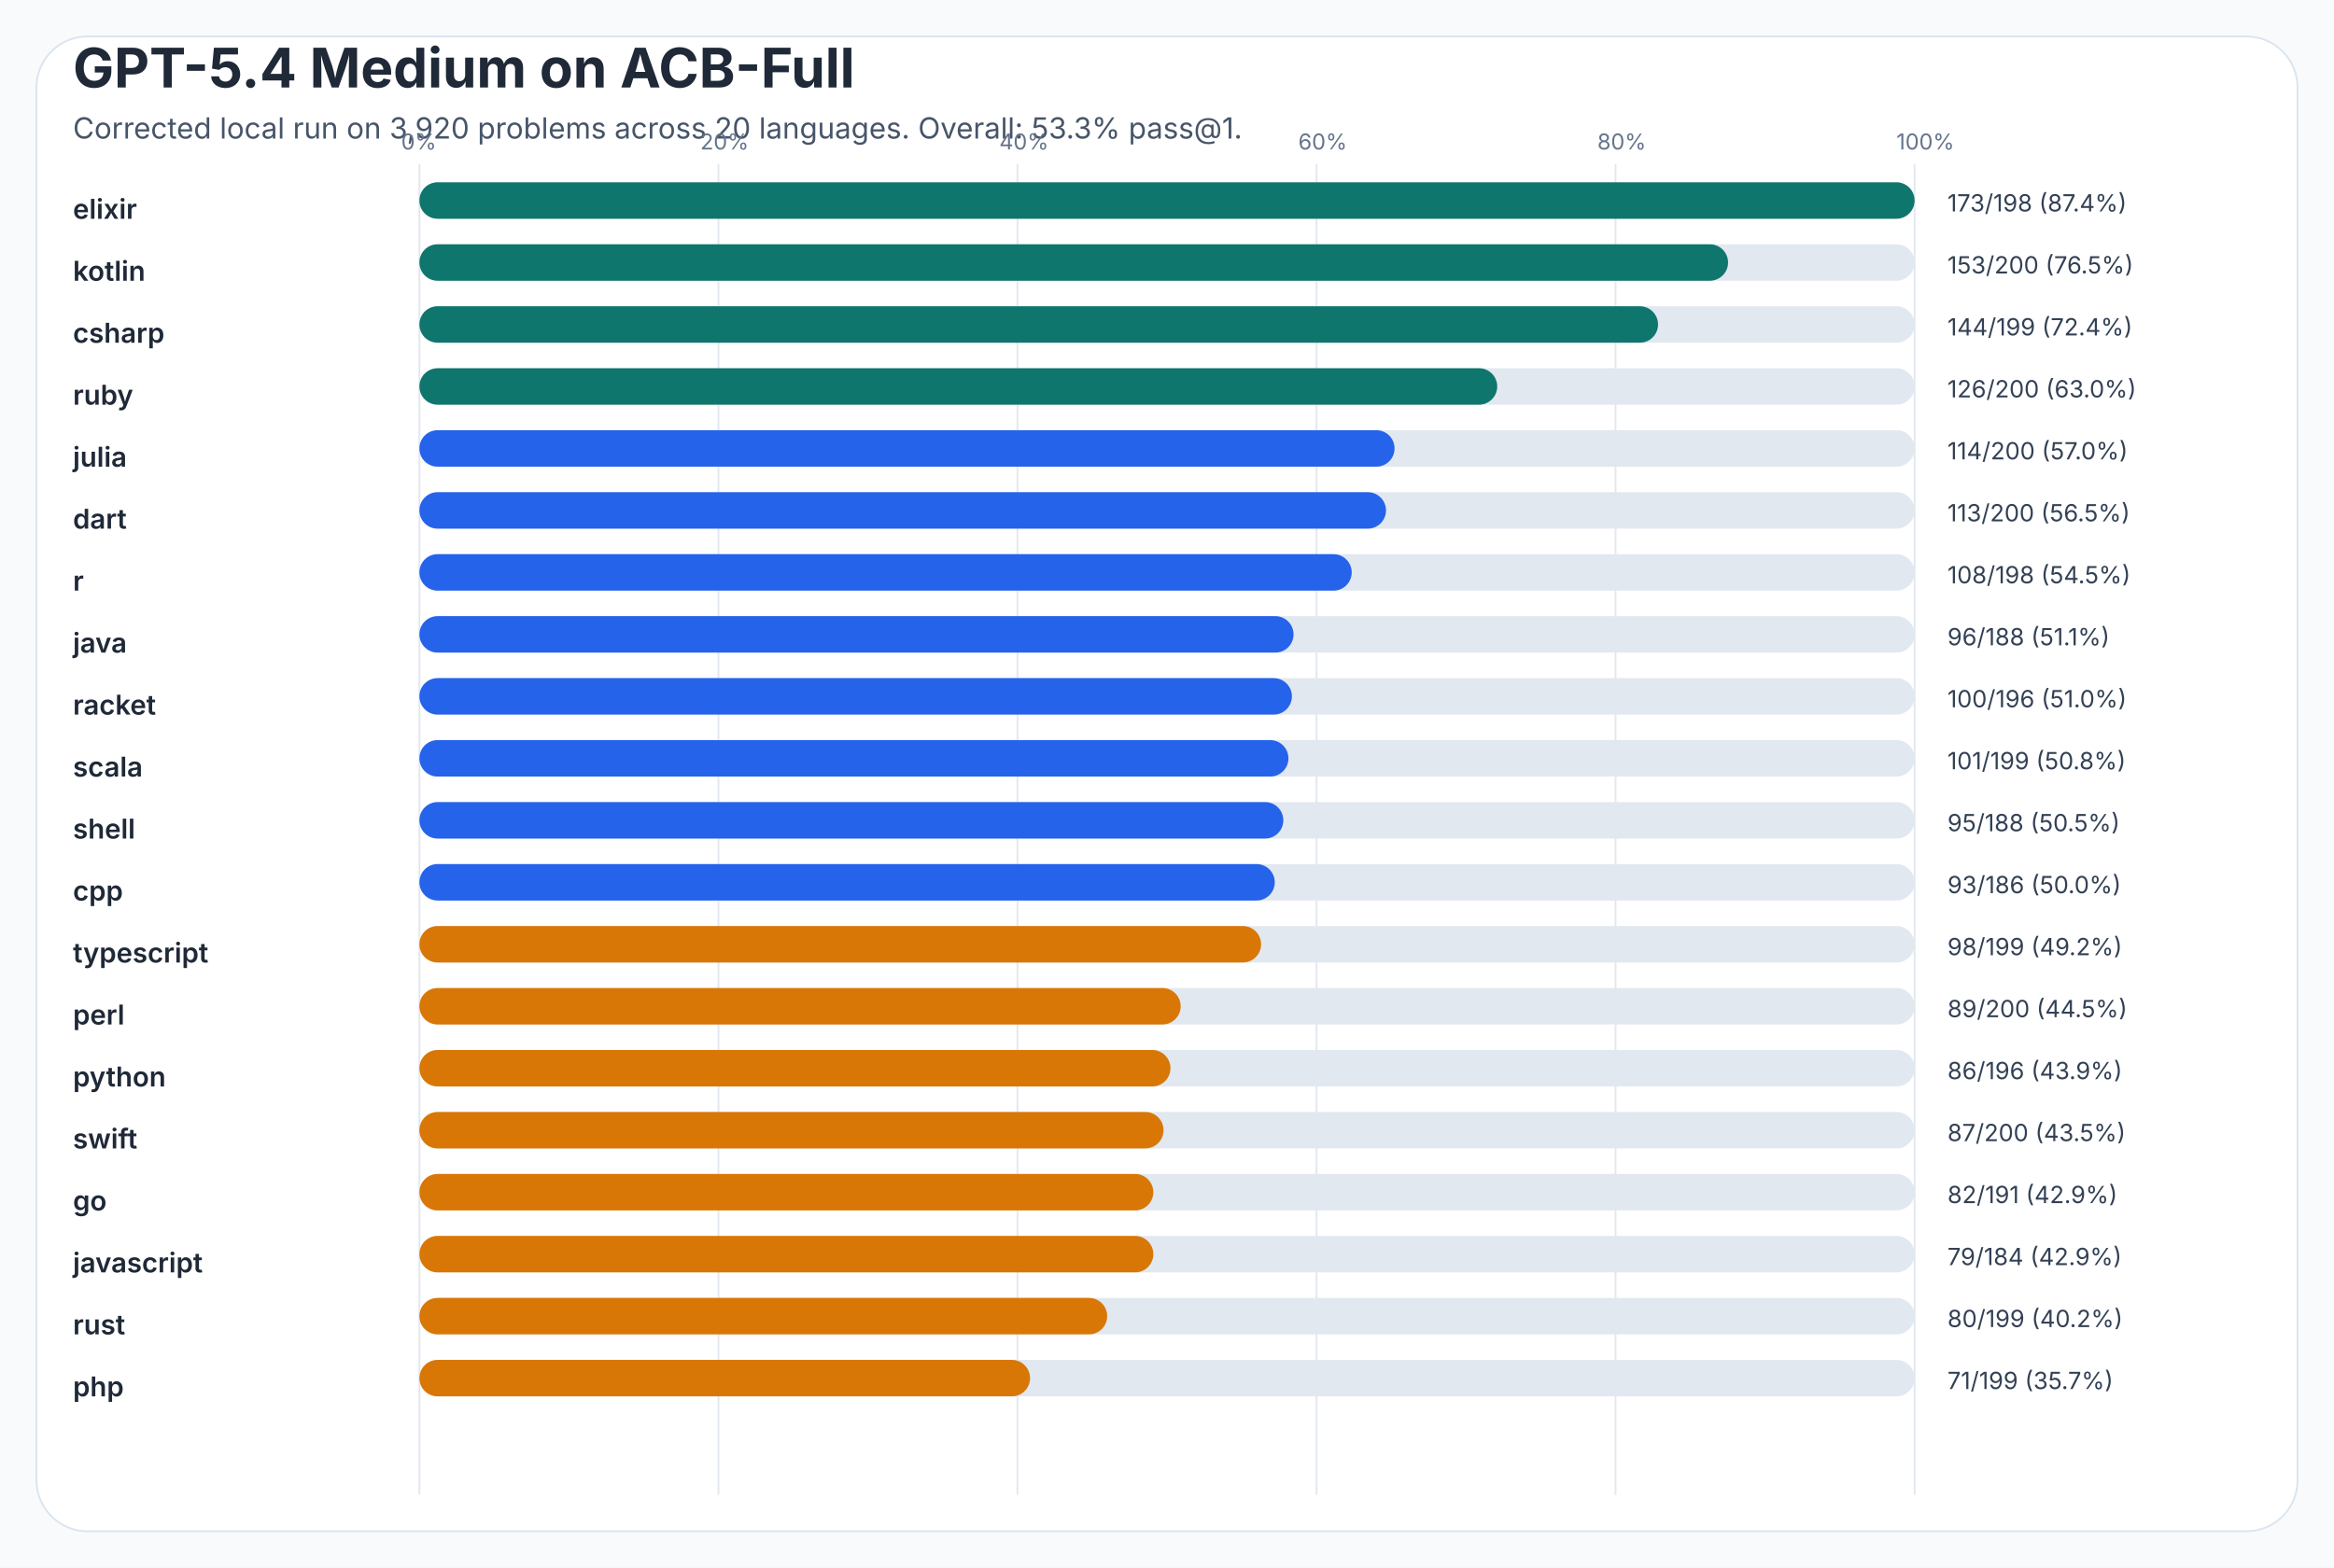
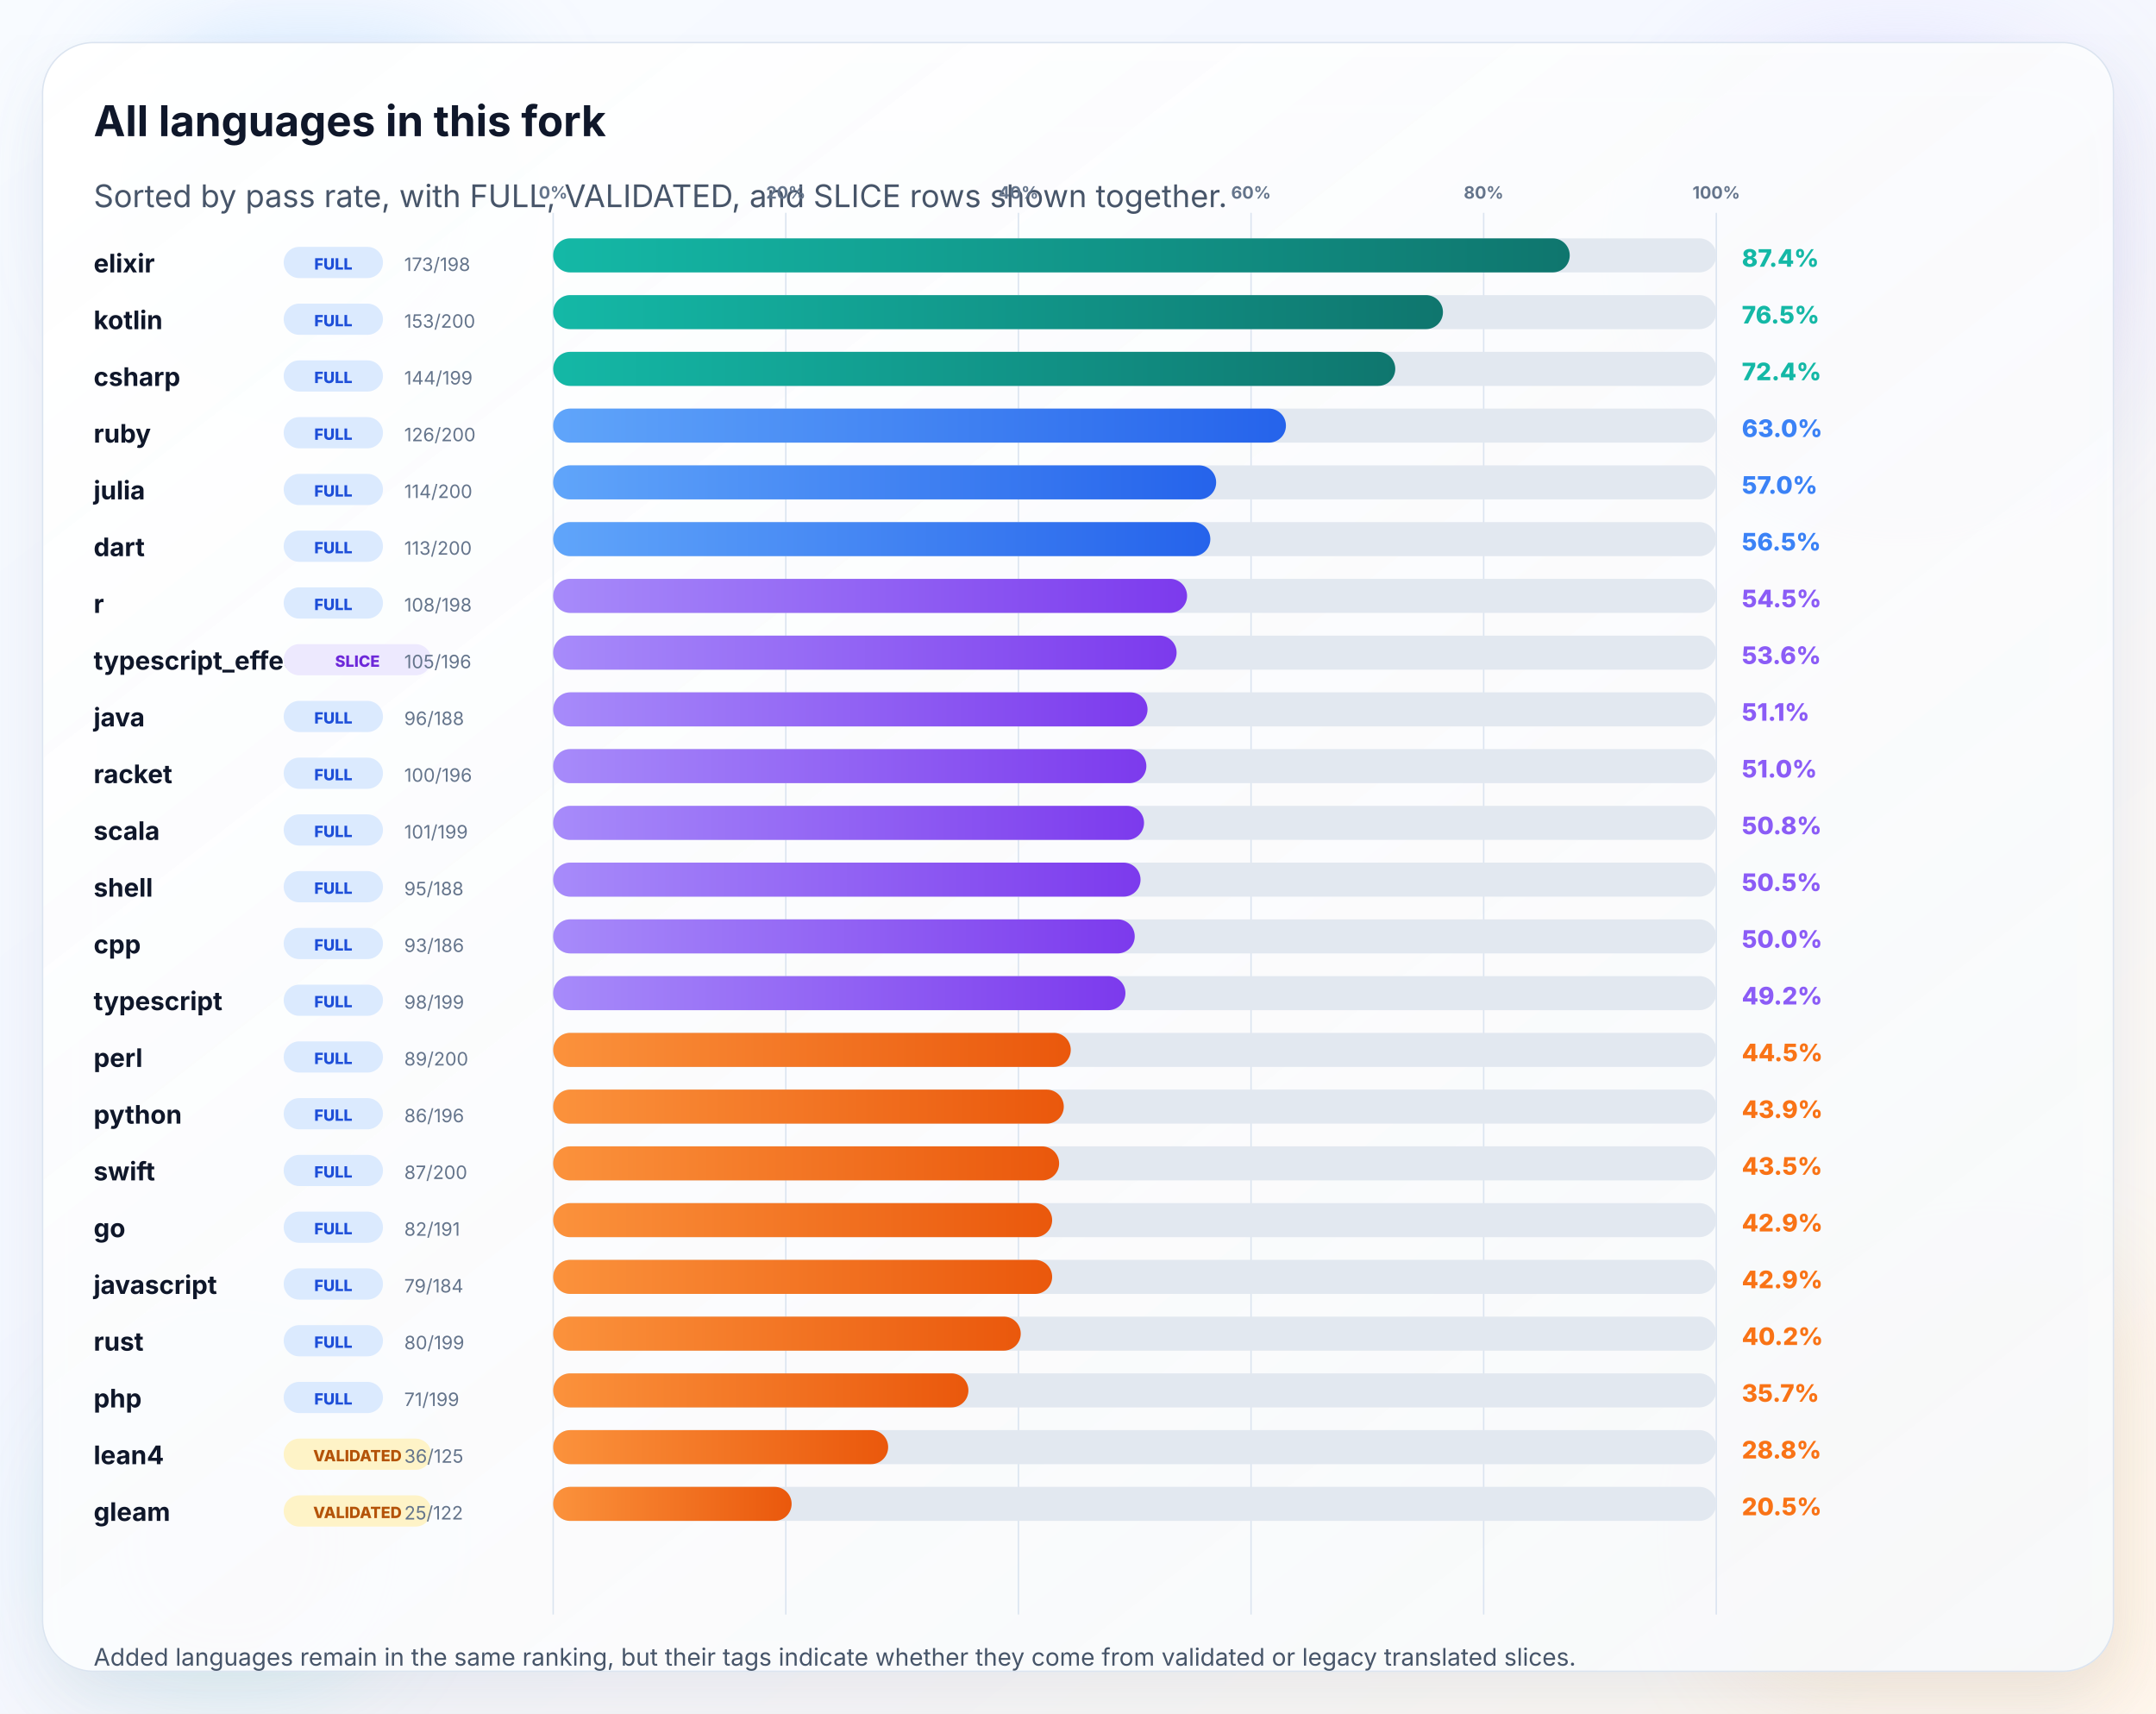
- <svg xmlns="http://www.w3.org/2000/svg" width="1280" height="860" viewBox="0 0 1280 860">
-   <rect width="100%" height="100%" fill="#f8fafc" />
-   <rect x="20" y="20" width="1240" height="820" rx="28" fill="#ffffff" stroke="#dbe4f0" stroke-width="1" />
-   <text x="40" y="48" font-family="Inter,Arial,sans-serif" font-size="30" font-weight="700" fill="#1f2937">GPT-5.4 Medium on ACB-Full</text>
-   <text x="40" y="76" font-family="Inter,Arial,sans-serif" font-size="16" font-weight="normal" fill="#475569">Corrected local run on 3,920 problems across 20 languages. Overall: 53.3% pass@1.</text>
-   <line x1="230.0" y1="90" x2="230.0" y2="820" stroke="#e2e8f0" stroke-width="1" />
-   <text x="220" y="82" font-family="Inter,Arial,sans-serif" font-size="12" font-weight="normal" fill="#64748b">0%</text>
-   <line x1="394.0" y1="90" x2="394.0" y2="820" stroke="#e2e8f0" stroke-width="1" />
-   <text x="384" y="82" font-family="Inter,Arial,sans-serif" font-size="12" font-weight="normal" fill="#64748b">20%</text>
-   <line x1="558.0" y1="90" x2="558.0" y2="820" stroke="#e2e8f0" stroke-width="1" />
-   <text x="548" y="82" font-family="Inter,Arial,sans-serif" font-size="12" font-weight="normal" fill="#64748b">40%</text>
-   <line x1="722.0" y1="90" x2="722.0" y2="820" stroke="#e2e8f0" stroke-width="1" />
-   <text x="712" y="82" font-family="Inter,Arial,sans-serif" font-size="12" font-weight="normal" fill="#64748b">60%</text>
-   <line x1="886.0" y1="90" x2="886.0" y2="820" stroke="#e2e8f0" stroke-width="1" />
-   <text x="876" y="82" font-family="Inter,Arial,sans-serif" font-size="12" font-weight="normal" fill="#64748b">80%</text>
-   <line x1="1050.0" y1="90" x2="1050.0" y2="820" stroke="#e2e8f0" stroke-width="1" />
-   <text x="1040" y="82" font-family="Inter,Arial,sans-serif" font-size="12" font-weight="normal" fill="#64748b">100%</text>
-   <text x="40" y="120" font-family="Inter,Arial,sans-serif" font-size="15" font-weight="600" fill="#1f2937">elixir</text>
-   <rect x="230" y="100" width="820" height="20" rx="10" fill="#e2e8f0" />
-   <rect x="230" y="100" width="820.0" height="20" rx="10" fill="#0f766e" />
-   <text x="1068" y="116" font-family="Inter,Arial,sans-serif" font-size="13" font-weight="normal" fill="#334155">173/198  (87.4%)</text>
-   <text x="40" y="154" font-family="Inter,Arial,sans-serif" font-size="15" font-weight="600" fill="#1f2937">kotlin</text>
-   <rect x="230" y="134" width="820" height="20" rx="10" fill="#e2e8f0" />
-   <rect x="230" y="134" width="717.7" height="20" rx="10" fill="#0f766e" />
-   <text x="1068" y="150" font-family="Inter,Arial,sans-serif" font-size="13" font-weight="normal" fill="#334155">153/200  (76.5%)</text>
-   <text x="40" y="188" font-family="Inter,Arial,sans-serif" font-size="15" font-weight="600" fill="#1f2937">csharp</text>
-   <rect x="230" y="168" width="820" height="20" rx="10" fill="#e2e8f0" />
-   <rect x="230" y="168" width="679.3" height="20" rx="10" fill="#0f766e" />
-   <text x="1068" y="184" font-family="Inter,Arial,sans-serif" font-size="13" font-weight="normal" fill="#334155">144/199  (72.4%)</text>
-   <text x="40" y="222" font-family="Inter,Arial,sans-serif" font-size="15" font-weight="600" fill="#1f2937">ruby</text>
-   <rect x="230" y="202" width="820" height="20" rx="10" fill="#e2e8f0" />
-   <rect x="230" y="202" width="591.1" height="20" rx="10" fill="#0f766e" />
-   <text x="1068" y="218" font-family="Inter,Arial,sans-serif" font-size="13" font-weight="normal" fill="#334155">126/200  (63.0%)</text>
-   <text x="40" y="256" font-family="Inter,Arial,sans-serif" font-size="15" font-weight="600" fill="#1f2937">julia</text>
-   <rect x="230" y="236" width="820" height="20" rx="10" fill="#e2e8f0" />
-   <rect x="230" y="236" width="534.8" height="20" rx="10" fill="#2563eb" />
-   <text x="1068" y="252" font-family="Inter,Arial,sans-serif" font-size="13" font-weight="normal" fill="#334155">114/200  (57.0%)</text>
-   <text x="40" y="290" font-family="Inter,Arial,sans-serif" font-size="15" font-weight="600" fill="#1f2937">dart</text>
-   <rect x="230" y="270" width="820" height="20" rx="10" fill="#e2e8f0" />
-   <rect x="230" y="270" width="530.1" height="20" rx="10" fill="#2563eb" />
-   <text x="1068" y="286" font-family="Inter,Arial,sans-serif" font-size="13" font-weight="normal" fill="#334155">113/200  (56.5%)</text>
-   <text x="40" y="324" font-family="Inter,Arial,sans-serif" font-size="15" font-weight="600" fill="#1f2937">r</text>
-   <rect x="230" y="304" width="820" height="20" rx="10" fill="#e2e8f0" />
-   <rect x="230" y="304" width="511.3" height="20" rx="10" fill="#2563eb" />
-   <text x="1068" y="320" font-family="Inter,Arial,sans-serif" font-size="13" font-weight="normal" fill="#334155">108/198  (54.5%)</text>
-   <text x="40" y="358" font-family="Inter,Arial,sans-serif" font-size="15" font-weight="600" fill="#1f2937">java</text>
-   <rect x="230" y="338" width="820" height="20" rx="10" fill="#e2e8f0" />
-   <rect x="230" y="338" width="479.4" height="20" rx="10" fill="#2563eb" />
-   <text x="1068" y="354" font-family="Inter,Arial,sans-serif" font-size="13" font-weight="normal" fill="#334155">96/188  (51.1%)</text>
-   <text x="40" y="392" font-family="Inter,Arial,sans-serif" font-size="15" font-weight="600" fill="#1f2937">racket</text>
-   <rect x="230" y="372" width="820" height="20" rx="10" fill="#e2e8f0" />
-   <rect x="230" y="372" width="478.5" height="20" rx="10" fill="#2563eb" />
-   <text x="1068" y="388" font-family="Inter,Arial,sans-serif" font-size="13" font-weight="normal" fill="#334155">100/196  (51.0%)</text>
-   <text x="40" y="426" font-family="Inter,Arial,sans-serif" font-size="15" font-weight="600" fill="#1f2937">scala</text>
-   <rect x="230" y="406" width="820" height="20" rx="10" fill="#e2e8f0" />
-   <rect x="230" y="406" width="476.6" height="20" rx="10" fill="#2563eb" />
-   <text x="1068" y="422" font-family="Inter,Arial,sans-serif" font-size="13" font-weight="normal" fill="#334155">101/199  (50.8%)</text>
-   <text x="40" y="460" font-family="Inter,Arial,sans-serif" font-size="15" font-weight="600" fill="#1f2937">shell</text>
-   <rect x="230" y="440" width="820" height="20" rx="10" fill="#e2e8f0" />
-   <rect x="230" y="440" width="473.8" height="20" rx="10" fill="#2563eb" />
-   <text x="1068" y="456" font-family="Inter,Arial,sans-serif" font-size="13" font-weight="normal" fill="#334155">95/188  (50.5%)</text>
-   <text x="40" y="494" font-family="Inter,Arial,sans-serif" font-size="15" font-weight="600" fill="#1f2937">cpp</text>
-   <rect x="230" y="474" width="820" height="20" rx="10" fill="#e2e8f0" />
-   <rect x="230" y="474" width="469.1" height="20" rx="10" fill="#2563eb" />
-   <text x="1068" y="490" font-family="Inter,Arial,sans-serif" font-size="13" font-weight="normal" fill="#334155">93/186  (50.0%)</text>
-   <text x="40" y="528" font-family="Inter,Arial,sans-serif" font-size="15" font-weight="600" fill="#1f2937">typescript</text>
-   <rect x="230" y="508" width="820" height="20" rx="10" fill="#e2e8f0" />
-   <rect x="230" y="508" width="461.6" height="20" rx="10" fill="#d97706" />
-   <text x="1068" y="524" font-family="Inter,Arial,sans-serif" font-size="13" font-weight="normal" fill="#334155">98/199  (49.2%)</text>
-   <text x="40" y="562" font-family="Inter,Arial,sans-serif" font-size="15" font-weight="600" fill="#1f2937">perl</text>
-   <rect x="230" y="542" width="820" height="20" rx="10" fill="#e2e8f0" />
-   <rect x="230" y="542" width="417.5" height="20" rx="10" fill="#d97706" />
-   <text x="1068" y="558" font-family="Inter,Arial,sans-serif" font-size="13" font-weight="normal" fill="#334155">89/200  (44.5%)</text>
-   <text x="40" y="596" font-family="Inter,Arial,sans-serif" font-size="15" font-weight="600" fill="#1f2937">python</text>
-   <rect x="230" y="576" width="820" height="20" rx="10" fill="#e2e8f0" />
-   <rect x="230" y="576" width="411.9" height="20" rx="10" fill="#d97706" />
-   <text x="1068" y="592" font-family="Inter,Arial,sans-serif" font-size="13" font-weight="normal" fill="#334155">86/196  (43.9%)</text>
-   <text x="40" y="630" font-family="Inter,Arial,sans-serif" font-size="15" font-weight="600" fill="#1f2937">swift</text>
-   <rect x="230" y="610" width="820" height="20" rx="10" fill="#e2e8f0" />
-   <rect x="230" y="610" width="408.1" height="20" rx="10" fill="#d97706" />
-   <text x="1068" y="626" font-family="Inter,Arial,sans-serif" font-size="13" font-weight="normal" fill="#334155">87/200  (43.5%)</text>
-   <text x="40" y="664" font-family="Inter,Arial,sans-serif" font-size="15" font-weight="600" fill="#1f2937">go</text>
-   <rect x="230" y="644" width="820" height="20" rx="10" fill="#e2e8f0" />
-   <rect x="230" y="644" width="402.5" height="20" rx="10" fill="#d97706" />
-   <text x="1068" y="660" font-family="Inter,Arial,sans-serif" font-size="13" font-weight="normal" fill="#334155">82/191  (42.9%)</text>
-   <text x="40" y="698" font-family="Inter,Arial,sans-serif" font-size="15" font-weight="600" fill="#1f2937">javascript</text>
-   <rect x="230" y="678" width="820" height="20" rx="10" fill="#e2e8f0" />
-   <rect x="230" y="678" width="402.5" height="20" rx="10" fill="#d97706" />
-   <text x="1068" y="694" font-family="Inter,Arial,sans-serif" font-size="13" font-weight="normal" fill="#334155">79/184  (42.9%)</text>
-   <text x="40" y="732" font-family="Inter,Arial,sans-serif" font-size="15" font-weight="600" fill="#1f2937">rust</text>
-   <rect x="230" y="712" width="820" height="20" rx="10" fill="#e2e8f0" />
-   <rect x="230" y="712" width="377.2" height="20" rx="10" fill="#d97706" />
-   <text x="1068" y="728" font-family="Inter,Arial,sans-serif" font-size="13" font-weight="normal" fill="#334155">80/199  (40.2%)</text>
-   <text x="40" y="766" font-family="Inter,Arial,sans-serif" font-size="15" font-weight="600" fill="#1f2937">php</text>
-   <rect x="230" y="746" width="820" height="20" rx="10" fill="#e2e8f0" />
-   <rect x="230" y="746" width="334.9" height="20" rx="10" fill="#d97706" />
-   <text x="1068" y="762" font-family="Inter,Arial,sans-serif" font-size="13" font-weight="normal" fill="#334155">71/199  (35.7%)</text>
+ <svg xmlns="http://www.w3.org/2000/svg" width="1520" height="1208" viewBox="0 0 1520 1208">
+   <defs>
+     <linearGradient id="bg" x1="0%" y1="0%" x2="100%" y2="100%">
+       <stop offset="0%" stop-color="#f8fbff" />
+       <stop offset="45%" stop-color="#f4f7ff" />
+       <stop offset="100%" stop-color="#fff8ef" />
+     </linearGradient>
+     <linearGradient id="titlegrad" x1="0%" y1="0%" x2="100%" y2="0%">
+       <stop offset="0%" stop-color="#0f766e" />
+       <stop offset="50%" stop-color="#2563eb" />
+       <stop offset="100%" stop-color="#7c3aed" />
+     </linearGradient>
+     <linearGradient id="cardgrad" x1="0%" y1="0%" x2="100%" y2="100%">
+       <stop offset="0%" stop-color="#ffffff" stop-opacity="0.98" />
+       <stop offset="100%" stop-color="#f8fafc" stop-opacity="0.92" />
+     </linearGradient>
+     <linearGradient id="elitegrad" x1="0%" y1="0%" x2="100%" y2="0%">
+       <stop offset="0%" stop-color="#14b8a6" />
+       <stop offset="100%" stop-color="#0f766e" />
+     </linearGradient>
+     <linearGradient id="stronggrad" x1="0%" y1="0%" x2="100%" y2="0%">
+       <stop offset="0%" stop-color="#60a5fa" />
+       <stop offset="100%" stop-color="#2563eb" />
+     </linearGradient>
+     <linearGradient id="capablegrad" x1="0%" y1="0%" x2="100%" y2="0%">
+       <stop offset="0%" stop-color="#a78bfa" />
+       <stop offset="100%" stop-color="#7c3aed" />
+     </linearGradient>
+     <linearGradient id="emerginggrad" x1="0%" y1="0%" x2="100%" y2="0%">
+       <stop offset="0%" stop-color="#fb923c" />
+       <stop offset="100%" stop-color="#ea580c" />
+     </linearGradient>
+     <filter id="shadow" x="-30%" y="-30%" width="160%" height="160%">
+       <feDropShadow dx="0" dy="24" stdDeviation="24" flood-color="#94a3b8" flood-opacity="0.18" />
+     </filter>
+     <filter id="softblur" x="-50%" y="-50%" width="200%" height="200%">
+       <feGaussianBlur stdDeviation="36" />
+     </filter>
+   </defs>
+   <rect width="1520" height="1208" fill="url(#bg)" />
+   <circle cx="220" cy="140" r="150" fill="#93c5fd" opacity="0.28" filter="url(#softblur)" />
+   <circle cx="1340" cy="180" r="170" fill="#c4b5fd" opacity="0.22" filter="url(#softblur)" />
+   <circle cx="1400" cy="1078" r="190" fill="#fdba74" opacity="0.18" filter="url(#softblur)" />
+   <circle cx="160" cy="1088" r="120" fill="#2dd4bf" opacity="0.12" filter="url(#softblur)" />
+   <rect x="30" y="30" width="1460" height="1148" rx="36" fill="url(#cardgrad)" stroke="#dbe4f0" stroke-width="1" filter="url(#shadow)" />
+   <text x="66" y="96" font-family="'Space Grotesk','Avenir Next','Inter','Segoe UI',sans-serif" font-size="30" font-weight="700" fill="#0f172a">All languages in this fork</text>
+   <text x="66" y="146" font-family="'DM Sans','Inter','Segoe UI',sans-serif" font-size="22" font-weight="400" fill="#475569">Sorted by pass rate, with FULL, VALIDATED, and SLICE rows shown together.</text>
+   <line x1="390.0" y1="150" x2="390.0" y2="1138" stroke="#dbe4f0" stroke-width="1" />
+   <text x="390.0" y="140" font-family="'Space Grotesk','Avenir Next','Inter','Segoe UI',sans-serif" font-size="12" font-weight="700" fill="#64748b" text-anchor="middle">0%</text>
+   <line x1="554.0" y1="150" x2="554.0" y2="1138" stroke="#dbe4f0" stroke-width="1" />
+   <text x="554.0" y="140" font-family="'Space Grotesk','Avenir Next','Inter','Segoe UI',sans-serif" font-size="12" font-weight="700" fill="#64748b" text-anchor="middle">20%</text>
+   <line x1="718.0" y1="150" x2="718.0" y2="1138" stroke="#dbe4f0" stroke-width="1" />
+   <text x="718.0" y="140" font-family="'Space Grotesk','Avenir Next','Inter','Segoe UI',sans-serif" font-size="12" font-weight="700" fill="#64748b" text-anchor="middle">40%</text>
+   <line x1="882.0" y1="150" x2="882.0" y2="1138" stroke="#dbe4f0" stroke-width="1" />
+   <text x="882.0" y="140" font-family="'Space Grotesk','Avenir Next','Inter','Segoe UI',sans-serif" font-size="12" font-weight="700" fill="#64748b" text-anchor="middle">60%</text>
+   <line x1="1046.0" y1="150" x2="1046.0" y2="1138" stroke="#dbe4f0" stroke-width="1" />
+   <text x="1046.0" y="140" font-family="'Space Grotesk','Avenir Next','Inter','Segoe UI',sans-serif" font-size="12" font-weight="700" fill="#64748b" text-anchor="middle">80%</text>
+   <line x1="1210.0" y1="150" x2="1210.0" y2="1138" stroke="#dbe4f0" stroke-width="1" />
+   <text x="1210.0" y="140" font-family="'Space Grotesk','Avenir Next','Inter','Segoe UI',sans-serif" font-size="12" font-weight="700" fill="#64748b" text-anchor="middle">100%</text>
+   <text x="66" y="192" font-family="'Space Grotesk','Avenir Next','Inter','Segoe UI',sans-serif" font-size="18" font-weight="700" fill="#0f172a">elixir</text>
+   <rect x="200" y="174" width="70" height="22" rx="11" fill="#dbeafe" />
+   <text x="235.0" y="190" font-family="'Space Grotesk','Avenir Next','Inter','Segoe UI',sans-serif" font-size="11" font-weight="800" fill="#1d4ed8" text-anchor="middle">FULL</text>
+   <text x="285" y="191" font-family="'DM Sans','Inter','Segoe UI',sans-serif" font-size="13" font-weight="400" fill="#64748b">173/198</text>
+   <rect x="390" y="168" width="820" height="24" rx="12" fill="#e2e8f0" />
+   <rect x="390" y="168" width="716.68" height="24" rx="12" fill="url(#elitegrad)" />
+   <text x="1228" y="188" font-family="'Space Grotesk','Avenir Next','Inter','Segoe UI',sans-serif" font-size="17" font-weight="800" fill="#14b8a6">87.4%</text>
+   <text x="66" y="232" font-family="'Space Grotesk','Avenir Next','Inter','Segoe UI',sans-serif" font-size="18" font-weight="700" fill="#0f172a">kotlin</text>
+   <rect x="200" y="214" width="70" height="22" rx="11" fill="#dbeafe" />
+   <text x="235.0" y="230" font-family="'Space Grotesk','Avenir Next','Inter','Segoe UI',sans-serif" font-size="11" font-weight="800" fill="#1d4ed8" text-anchor="middle">FULL</text>
+   <text x="285" y="231" font-family="'DM Sans','Inter','Segoe UI',sans-serif" font-size="13" font-weight="400" fill="#64748b">153/200</text>
+   <rect x="390" y="208" width="820" height="24" rx="12" fill="#e2e8f0" />
+   <rect x="390" y="208" width="627.3" height="24" rx="12" fill="url(#elitegrad)" />
+   <text x="1228" y="228" font-family="'Space Grotesk','Avenir Next','Inter','Segoe UI',sans-serif" font-size="17" font-weight="800" fill="#14b8a6">76.5%</text>
+   <text x="66" y="272" font-family="'Space Grotesk','Avenir Next','Inter','Segoe UI',sans-serif" font-size="18" font-weight="700" fill="#0f172a">csharp</text>
+   <rect x="200" y="254" width="70" height="22" rx="11" fill="#dbeafe" />
+   <text x="235.0" y="270" font-family="'Space Grotesk','Avenir Next','Inter','Segoe UI',sans-serif" font-size="11" font-weight="800" fill="#1d4ed8" text-anchor="middle">FULL</text>
+   <text x="285" y="271" font-family="'DM Sans','Inter','Segoe UI',sans-serif" font-size="13" font-weight="400" fill="#64748b">144/199</text>
+   <rect x="390" y="248" width="820" height="24" rx="12" fill="#e2e8f0" />
+   <rect x="390" y="248" width="593.68" height="24" rx="12" fill="url(#elitegrad)" />
+   <text x="1228" y="268" font-family="'Space Grotesk','Avenir Next','Inter','Segoe UI',sans-serif" font-size="17" font-weight="800" fill="#14b8a6">72.4%</text>
+   <text x="66" y="312" font-family="'Space Grotesk','Avenir Next','Inter','Segoe UI',sans-serif" font-size="18" font-weight="700" fill="#0f172a">ruby</text>
+   <rect x="200" y="294" width="70" height="22" rx="11" fill="#dbeafe" />
+   <text x="235.0" y="310" font-family="'Space Grotesk','Avenir Next','Inter','Segoe UI',sans-serif" font-size="11" font-weight="800" fill="#1d4ed8" text-anchor="middle">FULL</text>
+   <text x="285" y="311" font-family="'DM Sans','Inter','Segoe UI',sans-serif" font-size="13" font-weight="400" fill="#64748b">126/200</text>
+   <rect x="390" y="288" width="820" height="24" rx="12" fill="#e2e8f0" />
+   <rect x="390" y="288" width="516.6" height="24" rx="12" fill="url(#stronggrad)" />
+   <text x="1228" y="308" font-family="'Space Grotesk','Avenir Next','Inter','Segoe UI',sans-serif" font-size="17" font-weight="800" fill="#3b82f6">63.0%</text>
+   <text x="66" y="352" font-family="'Space Grotesk','Avenir Next','Inter','Segoe UI',sans-serif" font-size="18" font-weight="700" fill="#0f172a">julia</text>
+   <rect x="200" y="334" width="70" height="22" rx="11" fill="#dbeafe" />
+   <text x="235.0" y="350" font-family="'Space Grotesk','Avenir Next','Inter','Segoe UI',sans-serif" font-size="11" font-weight="800" fill="#1d4ed8" text-anchor="middle">FULL</text>
+   <text x="285" y="351" font-family="'DM Sans','Inter','Segoe UI',sans-serif" font-size="13" font-weight="400" fill="#64748b">114/200</text>
+   <rect x="390" y="328" width="820" height="24" rx="12" fill="#e2e8f0" />
+   <rect x="390" y="328" width="467.4" height="24" rx="12" fill="url(#stronggrad)" />
+   <text x="1228" y="348" font-family="'Space Grotesk','Avenir Next','Inter','Segoe UI',sans-serif" font-size="17" font-weight="800" fill="#3b82f6">57.0%</text>
+   <text x="66" y="392" font-family="'Space Grotesk','Avenir Next','Inter','Segoe UI',sans-serif" font-size="18" font-weight="700" fill="#0f172a">dart</text>
+   <rect x="200" y="374" width="70" height="22" rx="11" fill="#dbeafe" />
+   <text x="235.0" y="390" font-family="'Space Grotesk','Avenir Next','Inter','Segoe UI',sans-serif" font-size="11" font-weight="800" fill="#1d4ed8" text-anchor="middle">FULL</text>
+   <text x="285" y="391" font-family="'DM Sans','Inter','Segoe UI',sans-serif" font-size="13" font-weight="400" fill="#64748b">113/200</text>
+   <rect x="390" y="368" width="820" height="24" rx="12" fill="#e2e8f0" />
+   <rect x="390" y="368" width="463.3" height="24" rx="12" fill="url(#stronggrad)" />
+   <text x="1228" y="388" font-family="'Space Grotesk','Avenir Next','Inter','Segoe UI',sans-serif" font-size="17" font-weight="800" fill="#3b82f6">56.5%</text>
+   <text x="66" y="432" font-family="'Space Grotesk','Avenir Next','Inter','Segoe UI',sans-serif" font-size="18" font-weight="700" fill="#0f172a">r</text>
+   <rect x="200" y="414" width="70" height="22" rx="11" fill="#dbeafe" />
+   <text x="235.0" y="430" font-family="'Space Grotesk','Avenir Next','Inter','Segoe UI',sans-serif" font-size="11" font-weight="800" fill="#1d4ed8" text-anchor="middle">FULL</text>
+   <text x="285" y="431" font-family="'DM Sans','Inter','Segoe UI',sans-serif" font-size="13" font-weight="400" fill="#64748b">108/198</text>
+   <rect x="390" y="408" width="820" height="24" rx="12" fill="#e2e8f0" />
+   <rect x="390" y="408" width="446.9" height="24" rx="12" fill="url(#capablegrad)" />
+   <text x="1228" y="428" font-family="'Space Grotesk','Avenir Next','Inter','Segoe UI',sans-serif" font-size="17" font-weight="800" fill="#8b5cf6">54.5%</text>
+   <text x="66" y="472" font-family="'Space Grotesk','Avenir Next','Inter','Segoe UI',sans-serif" font-size="18" font-weight="700" fill="#0f172a">typescript_effect</text>
+   <rect x="200" y="454" width="104" height="22" rx="11" fill="#ede9fe" />
+   <text x="252.0" y="470" font-family="'Space Grotesk','Avenir Next','Inter','Segoe UI',sans-serif" font-size="11" font-weight="800" fill="#6d28d9" text-anchor="middle">SLICE</text>
+   <text x="285" y="471" font-family="'DM Sans','Inter','Segoe UI',sans-serif" font-size="13" font-weight="400" fill="#64748b">105/196</text>
+   <rect x="390" y="448" width="820" height="24" rx="12" fill="#e2e8f0" />
+   <rect x="390" y="448" width="439.52" height="24" rx="12" fill="url(#capablegrad)" />
+   <text x="1228" y="468" font-family="'Space Grotesk','Avenir Next','Inter','Segoe UI',sans-serif" font-size="17" font-weight="800" fill="#8b5cf6">53.6%</text>
+   <text x="66" y="512" font-family="'Space Grotesk','Avenir Next','Inter','Segoe UI',sans-serif" font-size="18" font-weight="700" fill="#0f172a">java</text>
+   <rect x="200" y="494" width="70" height="22" rx="11" fill="#dbeafe" />
+   <text x="235.0" y="510" font-family="'Space Grotesk','Avenir Next','Inter','Segoe UI',sans-serif" font-size="11" font-weight="800" fill="#1d4ed8" text-anchor="middle">FULL</text>
+   <text x="285" y="511" font-family="'DM Sans','Inter','Segoe UI',sans-serif" font-size="13" font-weight="400" fill="#64748b">96/188</text>
+   <rect x="390" y="488" width="820" height="24" rx="12" fill="#e2e8f0" />
+   <rect x="390" y="488" width="419.02" height="24" rx="12" fill="url(#capablegrad)" />
+   <text x="1228" y="508" font-family="'Space Grotesk','Avenir Next','Inter','Segoe UI',sans-serif" font-size="17" font-weight="800" fill="#8b5cf6">51.1%</text>
+   <text x="66" y="552" font-family="'Space Grotesk','Avenir Next','Inter','Segoe UI',sans-serif" font-size="18" font-weight="700" fill="#0f172a">racket</text>
+   <rect x="200" y="534" width="70" height="22" rx="11" fill="#dbeafe" />
+   <text x="235.0" y="550" font-family="'Space Grotesk','Avenir Next','Inter','Segoe UI',sans-serif" font-size="11" font-weight="800" fill="#1d4ed8" text-anchor="middle">FULL</text>
+   <text x="285" y="551" font-family="'DM Sans','Inter','Segoe UI',sans-serif" font-size="13" font-weight="400" fill="#64748b">100/196</text>
+   <rect x="390" y="528" width="820" height="24" rx="12" fill="#e2e8f0" />
+   <rect x="390" y="528" width="418.2" height="24" rx="12" fill="url(#capablegrad)" />
+   <text x="1228" y="548" font-family="'Space Grotesk','Avenir Next','Inter','Segoe UI',sans-serif" font-size="17" font-weight="800" fill="#8b5cf6">51.0%</text>
+   <text x="66" y="592" font-family="'Space Grotesk','Avenir Next','Inter','Segoe UI',sans-serif" font-size="18" font-weight="700" fill="#0f172a">scala</text>
+   <rect x="200" y="574" width="70" height="22" rx="11" fill="#dbeafe" />
+   <text x="235.0" y="590" font-family="'Space Grotesk','Avenir Next','Inter','Segoe UI',sans-serif" font-size="11" font-weight="800" fill="#1d4ed8" text-anchor="middle">FULL</text>
+   <text x="285" y="591" font-family="'DM Sans','Inter','Segoe UI',sans-serif" font-size="13" font-weight="400" fill="#64748b">101/199</text>
+   <rect x="390" y="568" width="820" height="24" rx="12" fill="#e2e8f0" />
+   <rect x="390" y="568" width="416.56" height="24" rx="12" fill="url(#capablegrad)" />
+   <text x="1228" y="588" font-family="'Space Grotesk','Avenir Next','Inter','Segoe UI',sans-serif" font-size="17" font-weight="800" fill="#8b5cf6">50.8%</text>
+   <text x="66" y="632" font-family="'Space Grotesk','Avenir Next','Inter','Segoe UI',sans-serif" font-size="18" font-weight="700" fill="#0f172a">shell</text>
+   <rect x="200" y="614" width="70" height="22" rx="11" fill="#dbeafe" />
+   <text x="235.0" y="630" font-family="'Space Grotesk','Avenir Next','Inter','Segoe UI',sans-serif" font-size="11" font-weight="800" fill="#1d4ed8" text-anchor="middle">FULL</text>
+   <text x="285" y="631" font-family="'DM Sans','Inter','Segoe UI',sans-serif" font-size="13" font-weight="400" fill="#64748b">95/188</text>
+   <rect x="390" y="608" width="820" height="24" rx="12" fill="#e2e8f0" />
+   <rect x="390" y="608" width="414.1" height="24" rx="12" fill="url(#capablegrad)" />
+   <text x="1228" y="628" font-family="'Space Grotesk','Avenir Next','Inter','Segoe UI',sans-serif" font-size="17" font-weight="800" fill="#8b5cf6">50.5%</text>
+   <text x="66" y="672" font-family="'Space Grotesk','Avenir Next','Inter','Segoe UI',sans-serif" font-size="18" font-weight="700" fill="#0f172a">cpp</text>
+   <rect x="200" y="654" width="70" height="22" rx="11" fill="#dbeafe" />
+   <text x="235.0" y="670" font-family="'Space Grotesk','Avenir Next','Inter','Segoe UI',sans-serif" font-size="11" font-weight="800" fill="#1d4ed8" text-anchor="middle">FULL</text>
+   <text x="285" y="671" font-family="'DM Sans','Inter','Segoe UI',sans-serif" font-size="13" font-weight="400" fill="#64748b">93/186</text>
+   <rect x="390" y="648" width="820" height="24" rx="12" fill="#e2e8f0" />
+   <rect x="390" y="648" width="410.0" height="24" rx="12" fill="url(#capablegrad)" />
+   <text x="1228" y="668" font-family="'Space Grotesk','Avenir Next','Inter','Segoe UI',sans-serif" font-size="17" font-weight="800" fill="#8b5cf6">50.0%</text>
+   <text x="66" y="712" font-family="'Space Grotesk','Avenir Next','Inter','Segoe UI',sans-serif" font-size="18" font-weight="700" fill="#0f172a">typescript</text>
+   <rect x="200" y="694" width="70" height="22" rx="11" fill="#dbeafe" />
+   <text x="235.0" y="710" font-family="'Space Grotesk','Avenir Next','Inter','Segoe UI',sans-serif" font-size="11" font-weight="800" fill="#1d4ed8" text-anchor="middle">FULL</text>
+   <text x="285" y="711" font-family="'DM Sans','Inter','Segoe UI',sans-serif" font-size="13" font-weight="400" fill="#64748b">98/199</text>
+   <rect x="390" y="688" width="820" height="24" rx="12" fill="#e2e8f0" />
+   <rect x="390" y="688" width="403.44" height="24" rx="12" fill="url(#capablegrad)" />
+   <text x="1228" y="708" font-family="'Space Grotesk','Avenir Next','Inter','Segoe UI',sans-serif" font-size="17" font-weight="800" fill="#8b5cf6">49.2%</text>
+   <text x="66" y="752" font-family="'Space Grotesk','Avenir Next','Inter','Segoe UI',sans-serif" font-size="18" font-weight="700" fill="#0f172a">perl</text>
+   <rect x="200" y="734" width="70" height="22" rx="11" fill="#dbeafe" />
+   <text x="235.0" y="750" font-family="'Space Grotesk','Avenir Next','Inter','Segoe UI',sans-serif" font-size="11" font-weight="800" fill="#1d4ed8" text-anchor="middle">FULL</text>
+   <text x="285" y="751" font-family="'DM Sans','Inter','Segoe UI',sans-serif" font-size="13" font-weight="400" fill="#64748b">89/200</text>
+   <rect x="390" y="728" width="820" height="24" rx="12" fill="#e2e8f0" />
+   <rect x="390" y="728" width="364.9" height="24" rx="12" fill="url(#emerginggrad)" />
+   <text x="1228" y="748" font-family="'Space Grotesk','Avenir Next','Inter','Segoe UI',sans-serif" font-size="17" font-weight="800" fill="#f97316">44.5%</text>
+   <text x="66" y="792" font-family="'Space Grotesk','Avenir Next','Inter','Segoe UI',sans-serif" font-size="18" font-weight="700" fill="#0f172a">python</text>
+   <rect x="200" y="774" width="70" height="22" rx="11" fill="#dbeafe" />
+   <text x="235.0" y="790" font-family="'Space Grotesk','Avenir Next','Inter','Segoe UI',sans-serif" font-size="11" font-weight="800" fill="#1d4ed8" text-anchor="middle">FULL</text>
+   <text x="285" y="791" font-family="'DM Sans','Inter','Segoe UI',sans-serif" font-size="13" font-weight="400" fill="#64748b">86/196</text>
+   <rect x="390" y="768" width="820" height="24" rx="12" fill="#e2e8f0" />
+   <rect x="390" y="768" width="359.98" height="24" rx="12" fill="url(#emerginggrad)" />
+   <text x="1228" y="788" font-family="'Space Grotesk','Avenir Next','Inter','Segoe UI',sans-serif" font-size="17" font-weight="800" fill="#f97316">43.9%</text>
+   <text x="66" y="832" font-family="'Space Grotesk','Avenir Next','Inter','Segoe UI',sans-serif" font-size="18" font-weight="700" fill="#0f172a">swift</text>
+   <rect x="200" y="814" width="70" height="22" rx="11" fill="#dbeafe" />
+   <text x="235.0" y="830" font-family="'Space Grotesk','Avenir Next','Inter','Segoe UI',sans-serif" font-size="11" font-weight="800" fill="#1d4ed8" text-anchor="middle">FULL</text>
+   <text x="285" y="831" font-family="'DM Sans','Inter','Segoe UI',sans-serif" font-size="13" font-weight="400" fill="#64748b">87/200</text>
+   <rect x="390" y="808" width="820" height="24" rx="12" fill="#e2e8f0" />
+   <rect x="390" y="808" width="356.7" height="24" rx="12" fill="url(#emerginggrad)" />
+   <text x="1228" y="828" font-family="'Space Grotesk','Avenir Next','Inter','Segoe UI',sans-serif" font-size="17" font-weight="800" fill="#f97316">43.5%</text>
+   <text x="66" y="872" font-family="'Space Grotesk','Avenir Next','Inter','Segoe UI',sans-serif" font-size="18" font-weight="700" fill="#0f172a">go</text>
+   <rect x="200" y="854" width="70" height="22" rx="11" fill="#dbeafe" />
+   <text x="235.0" y="870" font-family="'Space Grotesk','Avenir Next','Inter','Segoe UI',sans-serif" font-size="11" font-weight="800" fill="#1d4ed8" text-anchor="middle">FULL</text>
+   <text x="285" y="871" font-family="'DM Sans','Inter','Segoe UI',sans-serif" font-size="13" font-weight="400" fill="#64748b">82/191</text>
+   <rect x="390" y="848" width="820" height="24" rx="12" fill="#e2e8f0" />
+   <rect x="390" y="848" width="351.78" height="24" rx="12" fill="url(#emerginggrad)" />
+   <text x="1228" y="868" font-family="'Space Grotesk','Avenir Next','Inter','Segoe UI',sans-serif" font-size="17" font-weight="800" fill="#f97316">42.9%</text>
+   <text x="66" y="912" font-family="'Space Grotesk','Avenir Next','Inter','Segoe UI',sans-serif" font-size="18" font-weight="700" fill="#0f172a">javascript</text>
+   <rect x="200" y="894" width="70" height="22" rx="11" fill="#dbeafe" />
+   <text x="235.0" y="910" font-family="'Space Grotesk','Avenir Next','Inter','Segoe UI',sans-serif" font-size="11" font-weight="800" fill="#1d4ed8" text-anchor="middle">FULL</text>
+   <text x="285" y="911" font-family="'DM Sans','Inter','Segoe UI',sans-serif" font-size="13" font-weight="400" fill="#64748b">79/184</text>
+   <rect x="390" y="888" width="820" height="24" rx="12" fill="#e2e8f0" />
+   <rect x="390" y="888" width="351.78" height="24" rx="12" fill="url(#emerginggrad)" />
+   <text x="1228" y="908" font-family="'Space Grotesk','Avenir Next','Inter','Segoe UI',sans-serif" font-size="17" font-weight="800" fill="#f97316">42.9%</text>
+   <text x="66" y="952" font-family="'Space Grotesk','Avenir Next','Inter','Segoe UI',sans-serif" font-size="18" font-weight="700" fill="#0f172a">rust</text>
+   <rect x="200" y="934" width="70" height="22" rx="11" fill="#dbeafe" />
+   <text x="235.0" y="950" font-family="'Space Grotesk','Avenir Next','Inter','Segoe UI',sans-serif" font-size="11" font-weight="800" fill="#1d4ed8" text-anchor="middle">FULL</text>
+   <text x="285" y="951" font-family="'DM Sans','Inter','Segoe UI',sans-serif" font-size="13" font-weight="400" fill="#64748b">80/199</text>
+   <rect x="390" y="928" width="820" height="24" rx="12" fill="#e2e8f0" />
+   <rect x="390" y="928" width="329.64" height="24" rx="12" fill="url(#emerginggrad)" />
+   <text x="1228" y="948" font-family="'Space Grotesk','Avenir Next','Inter','Segoe UI',sans-serif" font-size="17" font-weight="800" fill="#f97316">40.2%</text>
+   <text x="66" y="992" font-family="'Space Grotesk','Avenir Next','Inter','Segoe UI',sans-serif" font-size="18" font-weight="700" fill="#0f172a">php</text>
+   <rect x="200" y="974" width="70" height="22" rx="11" fill="#dbeafe" />
+   <text x="235.0" y="990" font-family="'Space Grotesk','Avenir Next','Inter','Segoe UI',sans-serif" font-size="11" font-weight="800" fill="#1d4ed8" text-anchor="middle">FULL</text>
+   <text x="285" y="991" font-family="'DM Sans','Inter','Segoe UI',sans-serif" font-size="13" font-weight="400" fill="#64748b">71/199</text>
+   <rect x="390" y="968" width="820" height="24" rx="12" fill="#e2e8f0" />
+   <rect x="390" y="968" width="292.74" height="24" rx="12" fill="url(#emerginggrad)" />
+   <text x="1228" y="988" font-family="'Space Grotesk','Avenir Next','Inter','Segoe UI',sans-serif" font-size="17" font-weight="800" fill="#f97316">35.7%</text>
+   <text x="66" y="1032" font-family="'Space Grotesk','Avenir Next','Inter','Segoe UI',sans-serif" font-size="18" font-weight="700" fill="#0f172a">lean4</text>
+   <rect x="200" y="1014" width="104" height="22" rx="11" fill="#fef3c7" />
+   <text x="252.0" y="1030" font-family="'Space Grotesk','Avenir Next','Inter','Segoe UI',sans-serif" font-size="11" font-weight="800" fill="#b45309" text-anchor="middle">VALIDATED</text>
+   <text x="285" y="1031" font-family="'DM Sans','Inter','Segoe UI',sans-serif" font-size="13" font-weight="400" fill="#64748b">36/125</text>
+   <rect x="390" y="1008" width="820" height="24" rx="12" fill="#e2e8f0" />
+   <rect x="390" y="1008" width="236.16" height="24" rx="12" fill="url(#emerginggrad)" />
+   <text x="1228" y="1028" font-family="'Space Grotesk','Avenir Next','Inter','Segoe UI',sans-serif" font-size="17" font-weight="800" fill="#f97316">28.8%</text>
+   <text x="66" y="1072" font-family="'Space Grotesk','Avenir Next','Inter','Segoe UI',sans-serif" font-size="18" font-weight="700" fill="#0f172a">gleam</text>
+   <rect x="200" y="1054" width="104" height="22" rx="11" fill="#fef3c7" />
+   <text x="252.0" y="1070" font-family="'Space Grotesk','Avenir Next','Inter','Segoe UI',sans-serif" font-size="11" font-weight="800" fill="#b45309" text-anchor="middle">VALIDATED</text>
+   <text x="285" y="1071" font-family="'DM Sans','Inter','Segoe UI',sans-serif" font-size="13" font-weight="400" fill="#64748b">25/122</text>
+   <rect x="390" y="1048" width="820" height="24" rx="12" fill="#e2e8f0" />
+   <rect x="390" y="1048" width="168.1" height="24" rx="12" fill="url(#emerginggrad)" />
+   <text x="1228" y="1068" font-family="'Space Grotesk','Avenir Next','Inter','Segoe UI',sans-serif" font-size="17" font-weight="800" fill="#f97316">20.5%</text>
+   <text x="66" y="1174" font-family="'DM Sans','Inter','Segoe UI',sans-serif" font-size="17" font-weight="400" fill="#475569">Added languages remain in the same ranking, but their tags indicate whether they come from validated or legacy translated slices.</text>
</svg>
